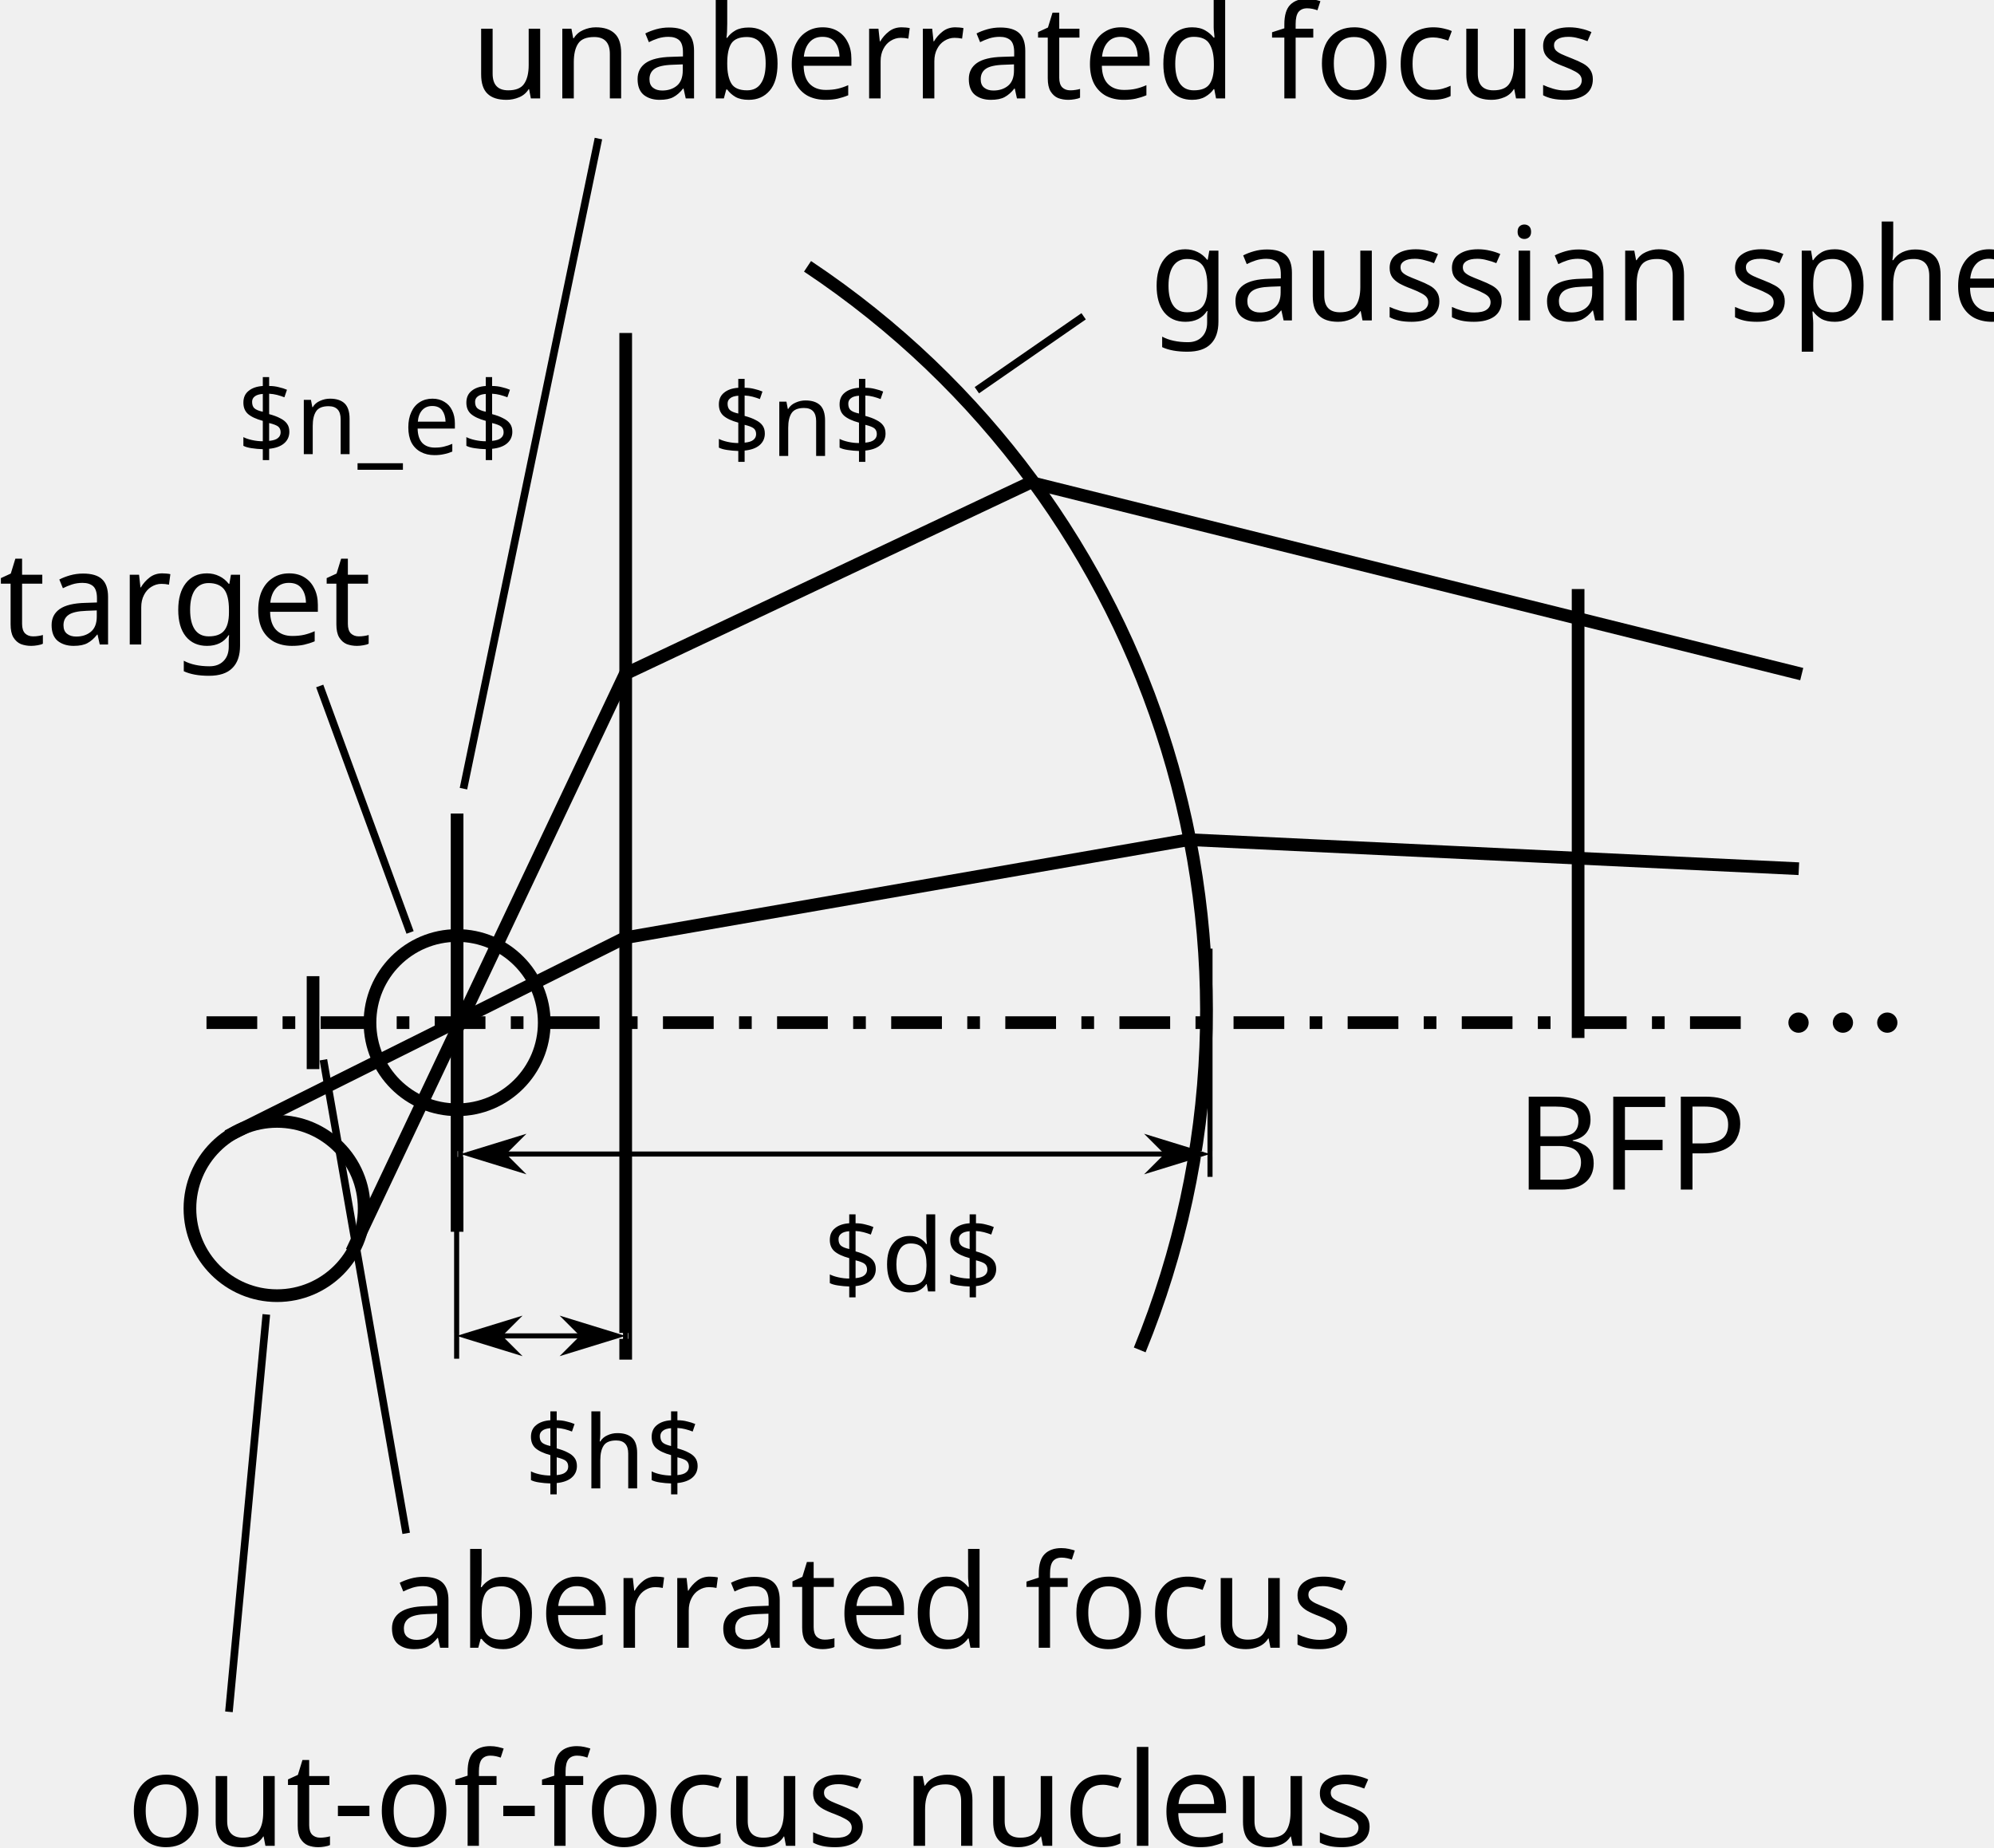
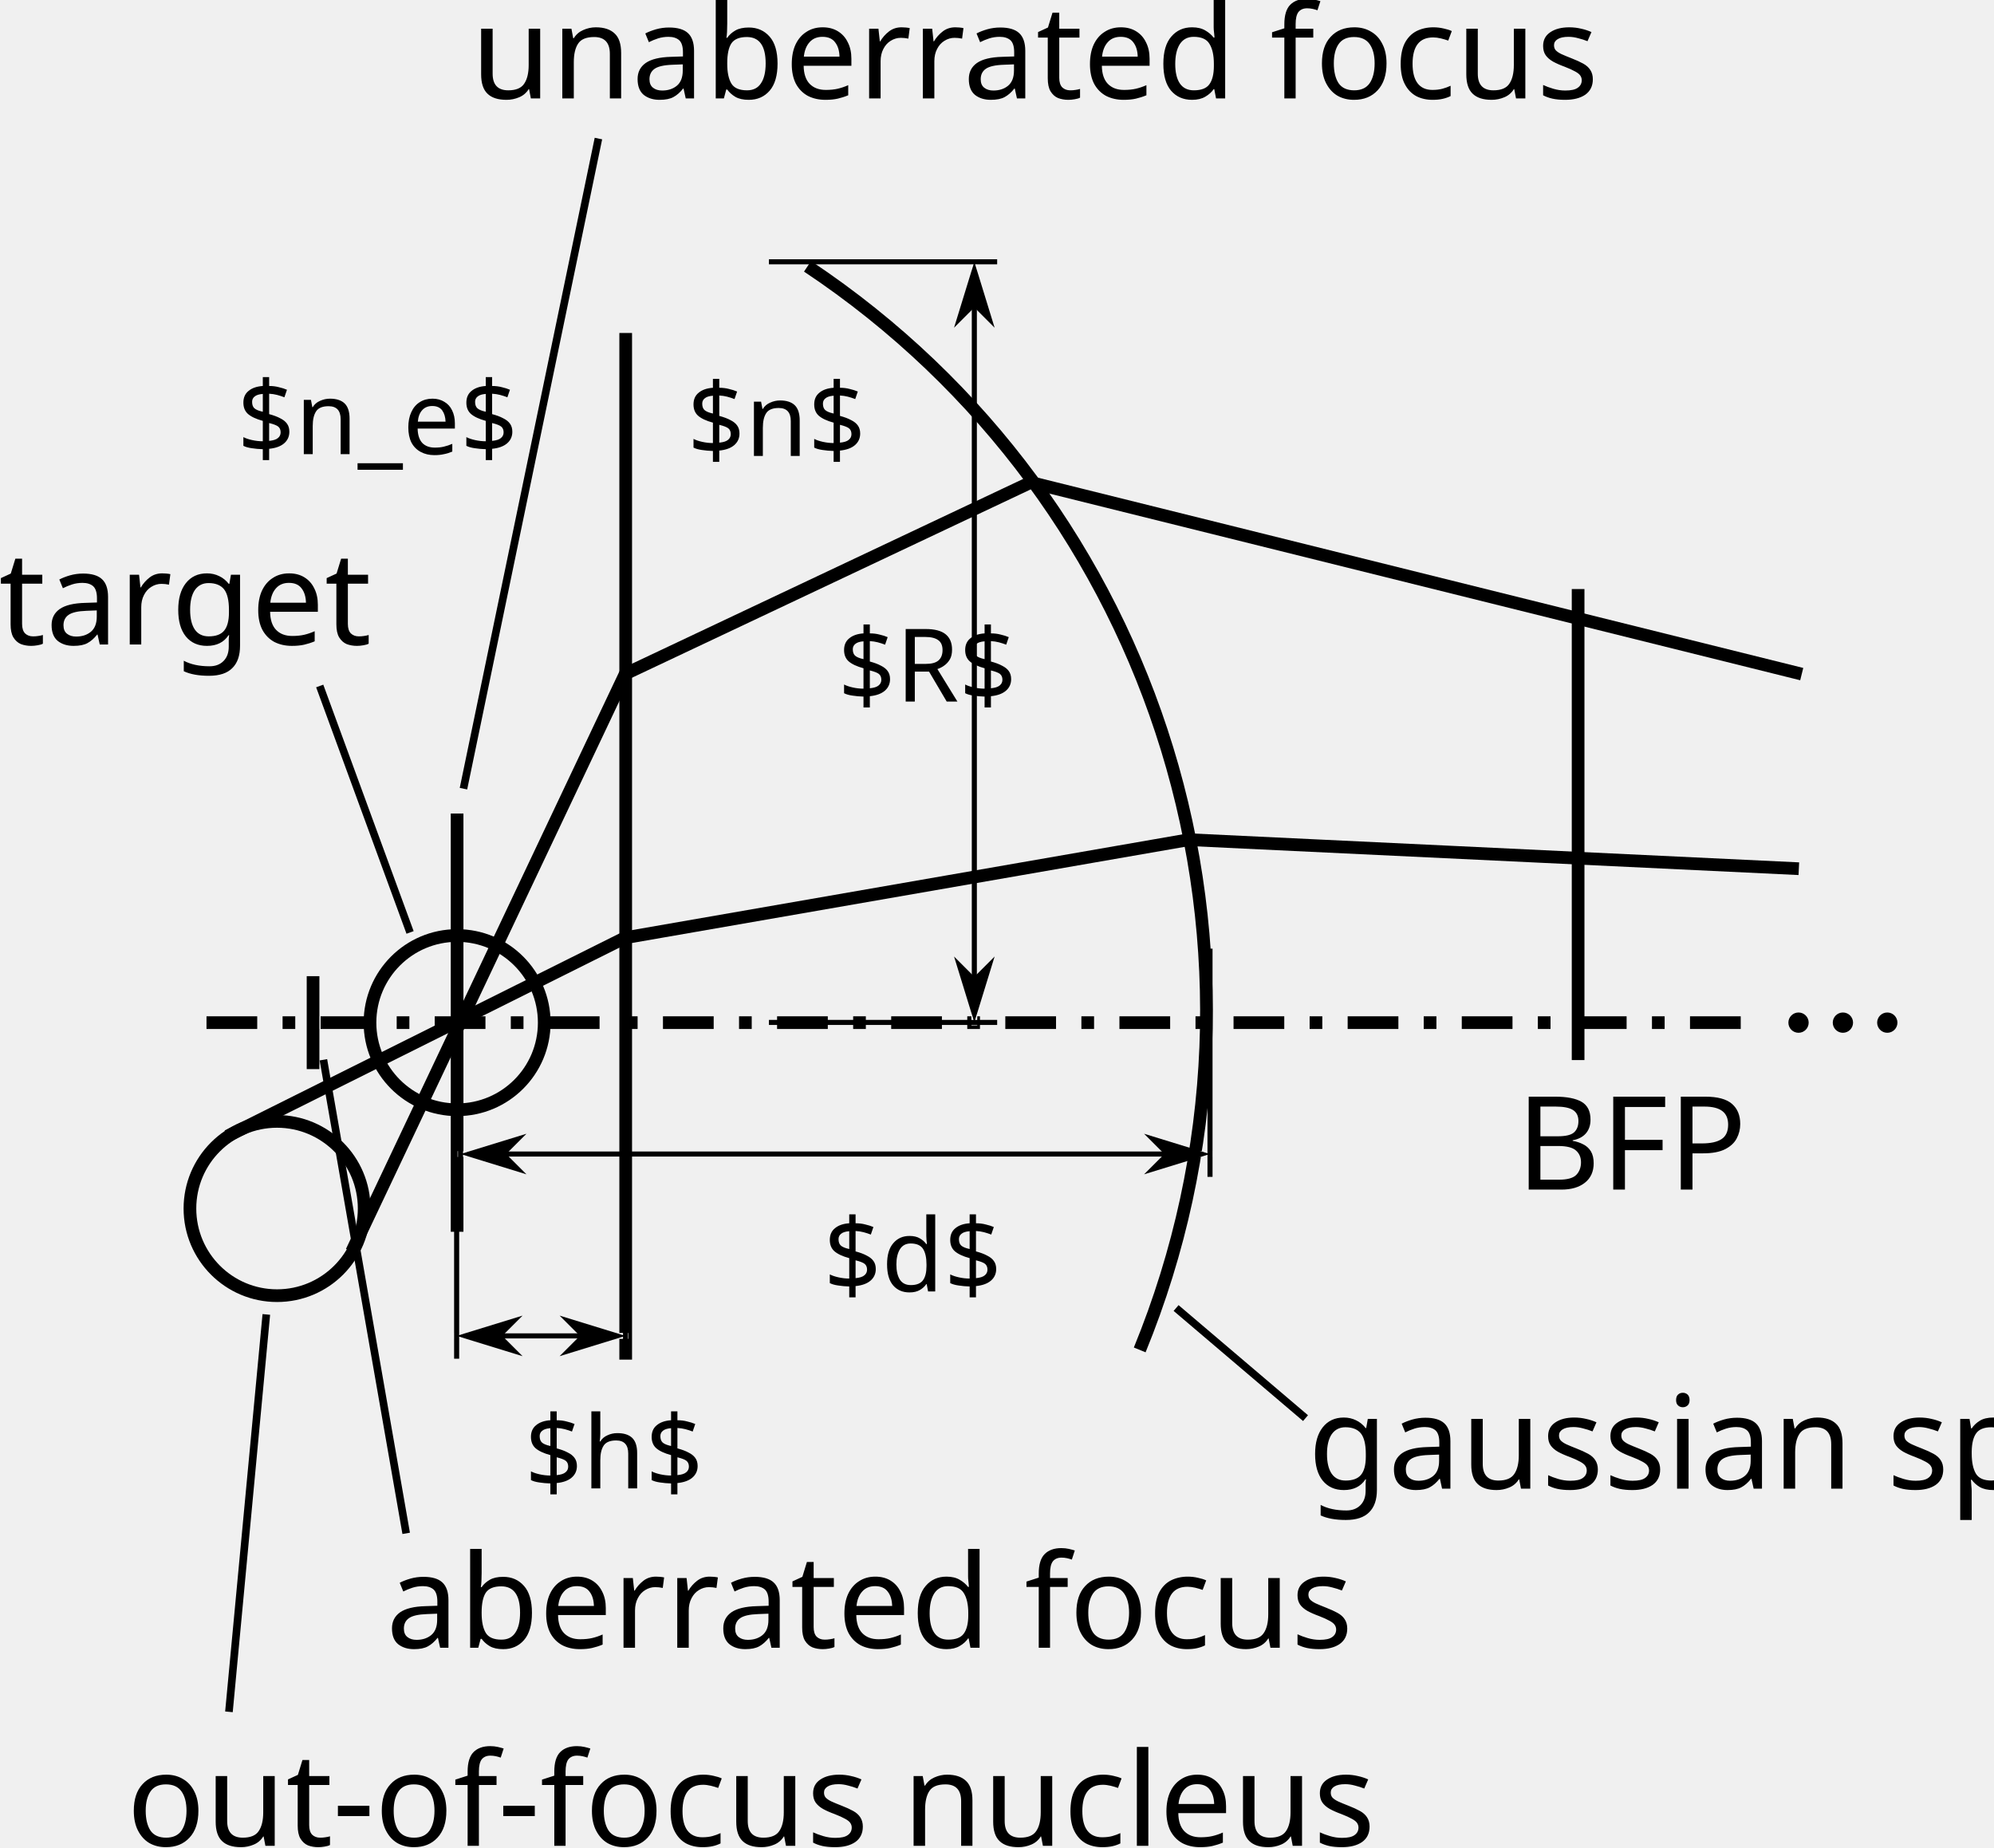
<svg xmlns="http://www.w3.org/2000/svg" width="157.261" height="145.726" id="svg2" version="1.1">
  <defs id="defs4">
    <marker orient="auto" refY="0" refX="0" id="Arrow2Lstart" style="overflow:visible">
      <path id="path4307" style="font-size:12px;fill-rule:evenodd;stroke-width:0.625;stroke-linejoin:round" d="M 8.719,4.034 -2.207,0.016 8.719,-4.002 c -1.745,2.372 -1.735,5.617 -6e-7,8.035 z" transform="matrix(1.1,0,0,1.1,1.1,0)" />
    </marker>
    <marker style="overflow:visible" id="DistanceStart" refX="0" refY="0" orient="auto">
      <g id="g2300">
        <path style="fill:none;stroke:#ffffff;stroke-width:1.15;stroke-linecap:square" d="M 0,0 2,0" id="path2306" />
        <path style="fill:#000000;fill-rule:evenodd;stroke:none" d="M 0,0 13,4 9,0 13,-4 0,0 z" id="path2302" />
        <path style="fill:none;stroke:#000000;stroke-width:1;stroke-linecap:square" d="M 0,-4 0,40" id="path2304" />
      </g>
    </marker>
    <marker style="overflow:visible" id="DistanceEnd" refX="0" refY="0" orient="auto">
      <g id="g4345">
        <path style="fill:none;stroke:#ffffff;stroke-width:1.15;stroke-linecap:square" d="M 0,0 -2,0" id="path2316" />
        <path style="fill:#000000;fill-rule:evenodd;stroke:none" d="M 0,0 -13,4 -9,0 -13,-4 0,0 z" id="path2312" />
        <path style="fill:none;stroke:#000000;stroke-width:1;stroke-linecap:square" d="M 0,-4 0,40" id="path2314" />
      </g>
    </marker>
    <marker style="overflow:visible" id="InfiniteLineEnd" refX="0" refY="0" orient="auto">
      <g id="g4525">
        <circle id="circle4527" r="0.8" cy="0" cx="3" />
        <circle id="circle4529" r="0.8" cy="0" cx="6.5" />
        <circle id="circle4531" r="0.8" cy="0" cx="10" />
      </g>
    </marker>
    <marker orient="auto" refY="0" refX="0" id="Torso" style="overflow:visible">
      <g id="g4502" transform="scale(0.7,0.7)">
        <path id="path4504" d="m -4.779,-3.24 c 2.35,0.366 5.3,1.938 5.037,3.627 C -0.005,2.078 -2.213,2.618 -4.563,2.252 -6.913,1.886 -8.521,0.752 -8.258,-0.938 -7.995,-2.628 -7.13,-3.605 -4.779,-3.24 z" style="fill:none;stroke:#000000;stroke-width:1.25;marker-start:none;marker-mid:none;marker-end:none" />
        <path id="path4506" d="M 4.46,0.089 C -2.556,-4.378 5.225,-3.906 -0.848,-8.72" style="fill:none;stroke:#000000;stroke-width:1pt;marker-end:none" />
        <path id="path4508" d="M 4.93,0.058 C -1.387,1.749 1.803,5.478 -4.945,7.546" style="fill:none;stroke:#000000;stroke-width:1pt;marker-start:none;marker-end:none" />
        <rect id="rect4510" transform="matrix(0.527536,-0.849533,0.887668,0.460484,0,0)" y="-1.741" x="-10.392" height="2.761" width="2.637" style="fill-rule:evenodd;stroke-width:1pt;marker-end:none" />
        <rect id="rect4512" transform="matrix(0.671205,-0.741272,0.790802,0.612072,0,0)" y="-7.963" x="4.959" height="2.861" width="2.733" style="fill-rule:evenodd;stroke-width:1pt;marker-end:none" />
-         <path id="path4514" transform="matrix(0,-1.109517,1.109517,0,25.96648,19.71619)" d="m 16.78,-28.685 a 0.607,0.607 0 1 1 -1.215,0 0.607,0.607 0 1 1 1.215,0 z" style="fill:#ff0000;fill-opacity:0.75;fill-rule:evenodd;stroke:#000000;stroke-width:1pt;marker-start:none;marker-end:none" />
-         <path id="path4516" transform="matrix(0,-1.109517,1.109517,0,26.8245,16.99126)" d="m 16.78,-28.685 a 0.607,0.607 0 1 1 -1.215,0 0.607,0.607 0 1 1 1.215,0 z" style="fill:#ff0000;fill-opacity:0.75;fill-rule:evenodd;stroke:#000000;stroke-width:1pt;marker-start:none;marker-end:none" />
+         <path id="path4514" transform="matrix(0,-1.109517,1.109517,0,25.96648,19.71619)" d="m 16.78,-28.685 c 0,0.335 -0.272,0.607 -0.607,0.607 -0.335,0 -0.607,-0.272 -0.607,-0.607 0,-0.335 0.272,-0.607 0.607,-0.607 0.335,0 0.607,0.272 0.607,0.607 z" style="fill:#ff0000;fill-opacity:0.75;fill-rule:evenodd;stroke:#000000;stroke-width:1pt;marker-start:none;marker-end:none" />
+         <path id="path4516" transform="matrix(0,-1.109517,1.109517,0,26.8245,16.99126)" d="m 16.78,-28.685 c 0,0.335 -0.272,0.607 -0.607,0.607 -0.335,0 -0.607,-0.272 -0.607,-0.607 0,-0.335 0.272,-0.607 0.607,-0.607 0.335,0 0.607,0.272 0.607,0.607 z" style="fill:#ff0000;fill-opacity:0.75;fill-rule:evenodd;stroke:#000000;stroke-width:1pt;marker-start:none;marker-end:none" />
      </g>
    </marker>
    <marker style="overflow:visible" id="DistanceStart-8" refX="0" refY="0" orient="auto">
      <g id="g2300-4">
        <path style="fill:none;stroke:#ffffff;stroke-width:1.15;stroke-linecap:square" d="M 0,0 2,0" id="path2306-5" />
        <path style="fill:#000000;fill-rule:evenodd;stroke:none" d="M 0,0 13,4 9,0 13,-4 0,0 z" id="path2302-0" />
        <path style="fill:none;stroke:#000000;stroke-width:1;stroke-linecap:square" d="M 0,-4 0,40" id="path2304-3" />
      </g>
    </marker>
    <marker style="overflow:visible" id="DistanceEnd-6" refX="0" refY="0" orient="auto">
      <g id="g4345-1">
        <path style="fill:none;stroke:#ffffff;stroke-width:1.15;stroke-linecap:square" d="M 0,0 -2,0" id="path2316-0" />
        <path style="fill:#000000;fill-rule:evenodd;stroke:none" d="M 0,0 -13,4 -9,0 -13,-4 0,0 z" id="path2312-6" />
        <path style="fill:none;stroke:#000000;stroke-width:1;stroke-linecap:square" d="M 0,-4 0,40" id="path2314-3" />
      </g>
    </marker>
+     <marker style="overflow:visible" id="DistanceStart-4" refX="0" refY="0" orient="auto">
+       <g id="g2300-7">
+         <path style="fill:none;stroke:#ffffff;stroke-width:1.15;stroke-linecap:square" d="M 0,0 2,0" id="path2306-8" />
+         <path style="fill:#000000;fill-rule:evenodd;stroke:none" d="M 0,0 13,4 9,0 13,-4 0,0 z" id="path2302-4" />
+         <path style="fill:none;stroke:#000000;stroke-width:1;stroke-linecap:square" d="M 0,-4 0,40" id="path2304-5" />
+       </g>
+     </marker>
+     <marker style="overflow:visible" id="DistanceEnd-0" refX="0" refY="0" orient="auto">
+       <g id="g4345-3">
+         <path style="fill:none;stroke:#ffffff;stroke-width:1.15;stroke-linecap:square" d="M 0,0 -2,0" id="path2316-6" />
+         <path style="fill:#000000;fill-rule:evenodd;stroke:none" d="M 0,0 -13,4 -9,0 -13,-4 0,0 z" id="path2312-1" />
+         <path style="fill:none;stroke:#000000;stroke-width:1;stroke-linecap:square" d="M 0,-4 0,40" id="path2314-0" />
+       </g>
+     </marker>
  </defs>
  <g id="layer1" transform="translate(-1.547024,-867.8658)">
    <path style="fill:none;stroke:#000000;stroke-width:1;stroke-linecap:butt;stroke-linejoin:miter;stroke-miterlimit:4;stroke-opacity:1;stroke-dasharray:4, 2, 1, 2;stroke-dashoffset:0;marker-end:url(#InfiniteLineEnd)" d="m 17.833,948.52 122.559,0" id="path2985" />
    <path style="fill:none;stroke:#000000;stroke-width:0.78;stroke-miterlimit:3.4;stroke-opacity:1;stroke-dasharray:none;stroke-dashoffset:0" id="path3757" d="m 26.429,82.165 c 0,2.959 -2.398,5.357 -5.357,5.357 -2.959,0 -5.357,-2.398 -5.357,-5.357 0,-2.959 2.398,-5.357 5.357,-5.357 2.959,0 5.357,2.398 5.357,5.357 z" transform="matrix(1.282639,0,0,1.282837,-3.630304,857.7767)" />
    <path transform="matrix(1.282639,0,0,1.282837,10.57034,843.1157)" style="fill:none;stroke:#000000;stroke-width:0.78;stroke-miterlimit:3.4;stroke-opacity:1;stroke-dasharray:none;stroke-dashoffset:0" id="path3757-4" d="m 26.429,82.165 c 0,2.959 -2.398,5.357 -5.357,5.357 -2.959,0 -5.357,-2.398 -5.357,-5.357 0,-2.959 2.398,-5.357 5.357,-5.357 2.959,0 5.357,2.398 5.357,5.357 z" />
    <path style="fill:none;stroke:#000000;stroke-width:1px;stroke-linecap:butt;stroke-linejoin:miter;stroke-opacity:1" d="m 37.597,932.027 0,32.987" id="path3777" />
    <path style="fill:none;stroke:#000000;stroke-width:1px;stroke-linecap:butt;stroke-linejoin:miter;stroke-opacity:1" d="m 19.487,957.471 31.349,-15.644 44.481,-7.738 48.099,2.291" id="path3779" />
    <path style="fill:none;stroke:#000000;stroke-width:1px;stroke-linecap:butt;stroke-linejoin:miter;stroke-opacity:1" d="M 29.285,966.578 50.856,921.017 82.833,905.912 143.644,921.031" id="path3781" />
    <path style="fill:none;stroke:#000000;stroke-width:1px;stroke-linecap:butt;stroke-linejoin:miter;stroke-opacity:1" d="m 50.894,894.128 0,80.97" id="path3783" />
    <path style="fill:none;stroke:#000000;stroke-width:1px;stroke-linecap:butt;stroke-linejoin:miter;stroke-opacity:1" d="m 26.237,944.855 0,7.33" id="path3785" />
    <path style="fill:none;stroke:#000000;stroke-width:0.78;stroke-miterlimit:3.4;stroke-opacity:1;stroke-dasharray:none;stroke-dashoffset:0" id="path3789" d="M 52.976,39.238 C 74.777,53.749 83.322,81.62 73.401,105.857" transform="matrix(1.282639,0,0,1.282837,-2.714134,838.5342)" />
-     <path style="fill:none;stroke:#000000;stroke-width:1px;stroke-linecap:butt;stroke-linejoin:miter;stroke-opacity:1" d="m 126.008,914.324 0,35.405" id="path3785-7" />
+     <path style="fill:none;stroke:#000000;stroke-width:1px;stroke-linecap:butt;stroke-linejoin:miter;stroke-opacity:1" d="m 126.008,914.324 0,37.148" id="path3785-7" />
    <text xml:space="preserve" style="font-size:10.262px;font-style:normal;font-variant:normal;font-weight:normal;font-stretch:normal;line-height:125%;letter-spacing:0px;word-spacing:0px;fill:#000000;fill-opacity:1;stroke:none;font-family:Gentium;-inkscape-font-specification:Gentium" x="1.447" y="918.624" id="text3817" transform="scale(0.9999226,1.000077)">
      <tspan id="tspan3819" x="1.447" y="918.624">target</tspan>
    </text>
    <text xml:space="preserve" style="font-size:10.262px;font-style:normal;font-variant:normal;font-weight:normal;font-stretch:normal;line-height:125%;letter-spacing:0px;word-spacing:0px;fill:#000000;fill-opacity:1;stroke:none;font-family:Gentium;-inkscape-font-specification:Gentium" x="11.539" y="1013.363" id="text3821" transform="scale(0.9999226,1.000077)">
      <tspan id="tspan3823" x="11.539" y="1013.363">out-of-focus nucleus</tspan>
    </text>
    <text xml:space="preserve" style="font-size:10.262px;font-style:normal;font-variant:normal;font-weight:normal;font-stretch:normal;line-height:125%;letter-spacing:0px;word-spacing:0px;fill:#000000;fill-opacity:1;stroke:none;font-family:Gentium;-inkscape-font-specification:Gentium" x="38.684" y="875.565" id="text3825" transform="scale(0.9999226,1.000077)">
      <tspan id="tspan3827" x="38.684" y="875.565">unaberrated focus</tspan>
    </text>
    <text xml:space="preserve" style="font-size:10.262px;font-style:normal;font-variant:normal;font-weight:normal;font-stretch:normal;line-height:125%;letter-spacing:0px;word-spacing:0px;fill:#000000;fill-opacity:1;stroke:none;font-family:Gentium;-inkscape-font-specification:Gentium" x="31.997" y="997.747" id="text3829" transform="scale(0.9999226,1.000077)">
      <tspan id="tspan3831" x="31.997" y="997.747">aberrated focus</tspan>
    </text>
    <text xml:space="preserve" style="font-size:10.262px;font-style:normal;font-variant:normal;font-weight:normal;font-stretch:normal;line-height:125%;letter-spacing:0px;word-spacing:0px;fill:#000000;fill-opacity:1;stroke:none;font-family:Gentium;-inkscape-font-specification:Gentium" x="121.122" y="961.616" id="text3833" transform="scale(0.9999226,1.000077)">
      <tspan id="tspan3835" x="121.122" y="961.616">BFP</tspan>
    </text>
-     <text xml:space="preserve" style="font-size:10.262px;font-style:normal;font-variant:normal;font-weight:normal;font-stretch:normal;line-height:125%;letter-spacing:0px;word-spacing:0px;fill:#000000;fill-opacity:1;stroke:none;font-family:Gentium;-inkscape-font-specification:Gentium" x="92.209" y="893.066" id="text3837" transform="scale(0.9999226,1.000077)">
-       <tspan id="tspan3839" x="92.209" y="893.066">gaussian sphere</tspan>
+     <text xml:space="preserve" style="font-size:10.262px;font-style:normal;font-variant:normal;font-weight:normal;font-stretch:normal;line-height:125%;letter-spacing:0px;word-spacing:0px;fill:#000000;fill-opacity:1;stroke:none;font-family:Gentium;-inkscape-font-specification:Gentium" x="104.71" y="985.202" id="text3837" transform="scale(0.9999226,1.000077)">
+       <tspan id="tspan3839" x="104.71" y="985.202">gaussian sphere</tspan>
    </text>
    <path style="fill:none;stroke:#000000;stroke-width:0.6;stroke-linecap:butt;stroke-linejoin:miter;stroke-miterlimit:4;stroke-opacity:1;stroke-dasharray:none" d="M 33.888,941.406 26.762,921.968" id="path3841" />
    <path style="fill:none;stroke:#000000;stroke-width:0.6;stroke-linecap:butt;stroke-linejoin:miter;stroke-miterlimit:4;stroke-opacity:1;stroke-dasharray:none" d="M 48.743,878.794 38.099,930.067" id="path3843" />
-     <path style="fill:none;stroke:#000000;stroke-width:0.6;stroke-linecap:butt;stroke-linejoin:miter;stroke-miterlimit:4;stroke-opacity:1;stroke-dasharray:none" d="m 87.01,892.811 -8.422,5.831" id="path3845" />
+     <path style="fill:none;stroke:#000000;stroke-width:0.6;stroke-linecap:butt;stroke-linejoin:miter;stroke-miterlimit:4;stroke-opacity:1;stroke-dasharray:none" d="m 104.51,979.711 -10.208,-8.683" id="path3845" />
    <path style="fill:none;stroke:#000000;stroke-width:0.6;stroke-linecap:butt;stroke-linejoin:miter;stroke-miterlimit:4;stroke-opacity:1;stroke-dasharray:none" d="M 33.581,988.799 27.053,951.449" id="path3847" />
    <path style="fill:none;stroke:#000000;stroke-width:0.6;stroke-linecap:butt;stroke-linejoin:miter;stroke-miterlimit:4;stroke-opacity:1;stroke-dasharray:none" d="m 19.603,1002.875 2.948,-31.341" id="path3849" />
    <text xml:space="preserve" style="font-size:8px;font-style:normal;font-variant:normal;font-weight:normal;font-stretch:normal;line-height:125%;letter-spacing:0px;word-spacing:0px;fill:#000000;fill-opacity:1;stroke:none;font-family:Gentium;-inkscape-font-specification:Gentium" x="42.92" y="985.255" id="text3908">
      <tspan id="tspan3910" x="42.92" y="985.255">$h$</tspan>
    </text>
    <text xml:space="preserve" style="font-size:8px;font-style:normal;font-variant:normal;font-weight:normal;font-stretch:normal;line-height:125%;letter-spacing:0px;word-spacing:0px;fill:#000000;fill-opacity:1;stroke:none;font-family:Gentium;-inkscape-font-specification:Gentium" x="20.241" y="903.686" id="text3912">
      <tspan id="tspan3914" x="20.241" y="903.686">$n_e$</tspan>
    </text>
-     <text xml:space="preserve" style="font-size:8px;font-style:normal;font-variant:normal;font-weight:normal;font-stretch:normal;line-height:125%;letter-spacing:0px;word-spacing:0px;fill:#000000;fill-opacity:1;stroke:none;font-family:Gentium;-inkscape-font-specification:Gentium" x="57.741" y="903.826" id="text3916">
-       <tspan id="tspan3918" x="57.741" y="903.826">$n$</tspan>
+     <text xml:space="preserve" style="font-size:8px;font-style:normal;font-variant:normal;font-weight:normal;font-stretch:normal;line-height:125%;letter-spacing:0px;word-spacing:0px;fill:#000000;fill-opacity:1;stroke:none;font-family:Gentium;-inkscape-font-specification:Gentium" x="55.741" y="903.826" id="text3916">
+       <tspan id="tspan3918" x="55.741" y="903.826">$n$</tspan>
    </text>
    <text xml:space="preserve" style="font-size:8px;font-style:normal;font-variant:normal;font-weight:normal;font-stretch:normal;line-height:125%;letter-spacing:0px;word-spacing:0px;fill:#000000;fill-opacity:1;stroke:none;font-family:Gentium;-inkscape-font-specification:Gentium" x="66.491" y="969.719" id="text3920">
      <tspan id="tspan3922" x="66.491" y="969.719">$d$</tspan>
    </text>
    <path style="fill:none;stroke:#000000;stroke-width:0.4;stroke-linecap:butt;stroke-linejoin:miter;stroke-miterlimit:4;stroke-opacity:1;stroke-dasharray:none;marker-start:url(#DistanceStart);marker-end:url(#DistanceEnd)" d="m 50.881,973.226 -13.32,0" id="path4943" />
    <path style="fill:none;stroke:#000000;stroke-width:0.4;stroke-linecap:butt;stroke-linejoin:miter;stroke-miterlimit:4;stroke-opacity:1;stroke-dasharray:none;marker-start:url(#DistanceStart);marker-end:url(#DistanceEnd)" d="m 96.977,958.883 -59.11,0" id="path4943-2" />
+     <path style="fill:none;stroke:#000000;stroke-width:0.4;stroke-linecap:butt;stroke-linejoin:miter;stroke-miterlimit:4;stroke-opacity:1;stroke-dasharray:none;marker-start:url(#DistanceStart);marker-end:url(#DistanceEnd)" d="m 78.39,888.513 0,59.991" id="path4943-2-6" />
+     <text xml:space="preserve" style="font-size:8px;font-style:normal;font-variant:normal;font-weight:normal;font-stretch:normal;line-height:125%;letter-spacing:0px;word-spacing:0px;fill:#000000;fill-opacity:1;stroke:none;font-family:Gentium;-inkscape-font-specification:Gentium" x="67.618" y="923.198" id="text4009">
+       <tspan id="tspan4011" x="67.618" y="923.198">$R$</tspan>
+     </text>
  </g>
</svg>
